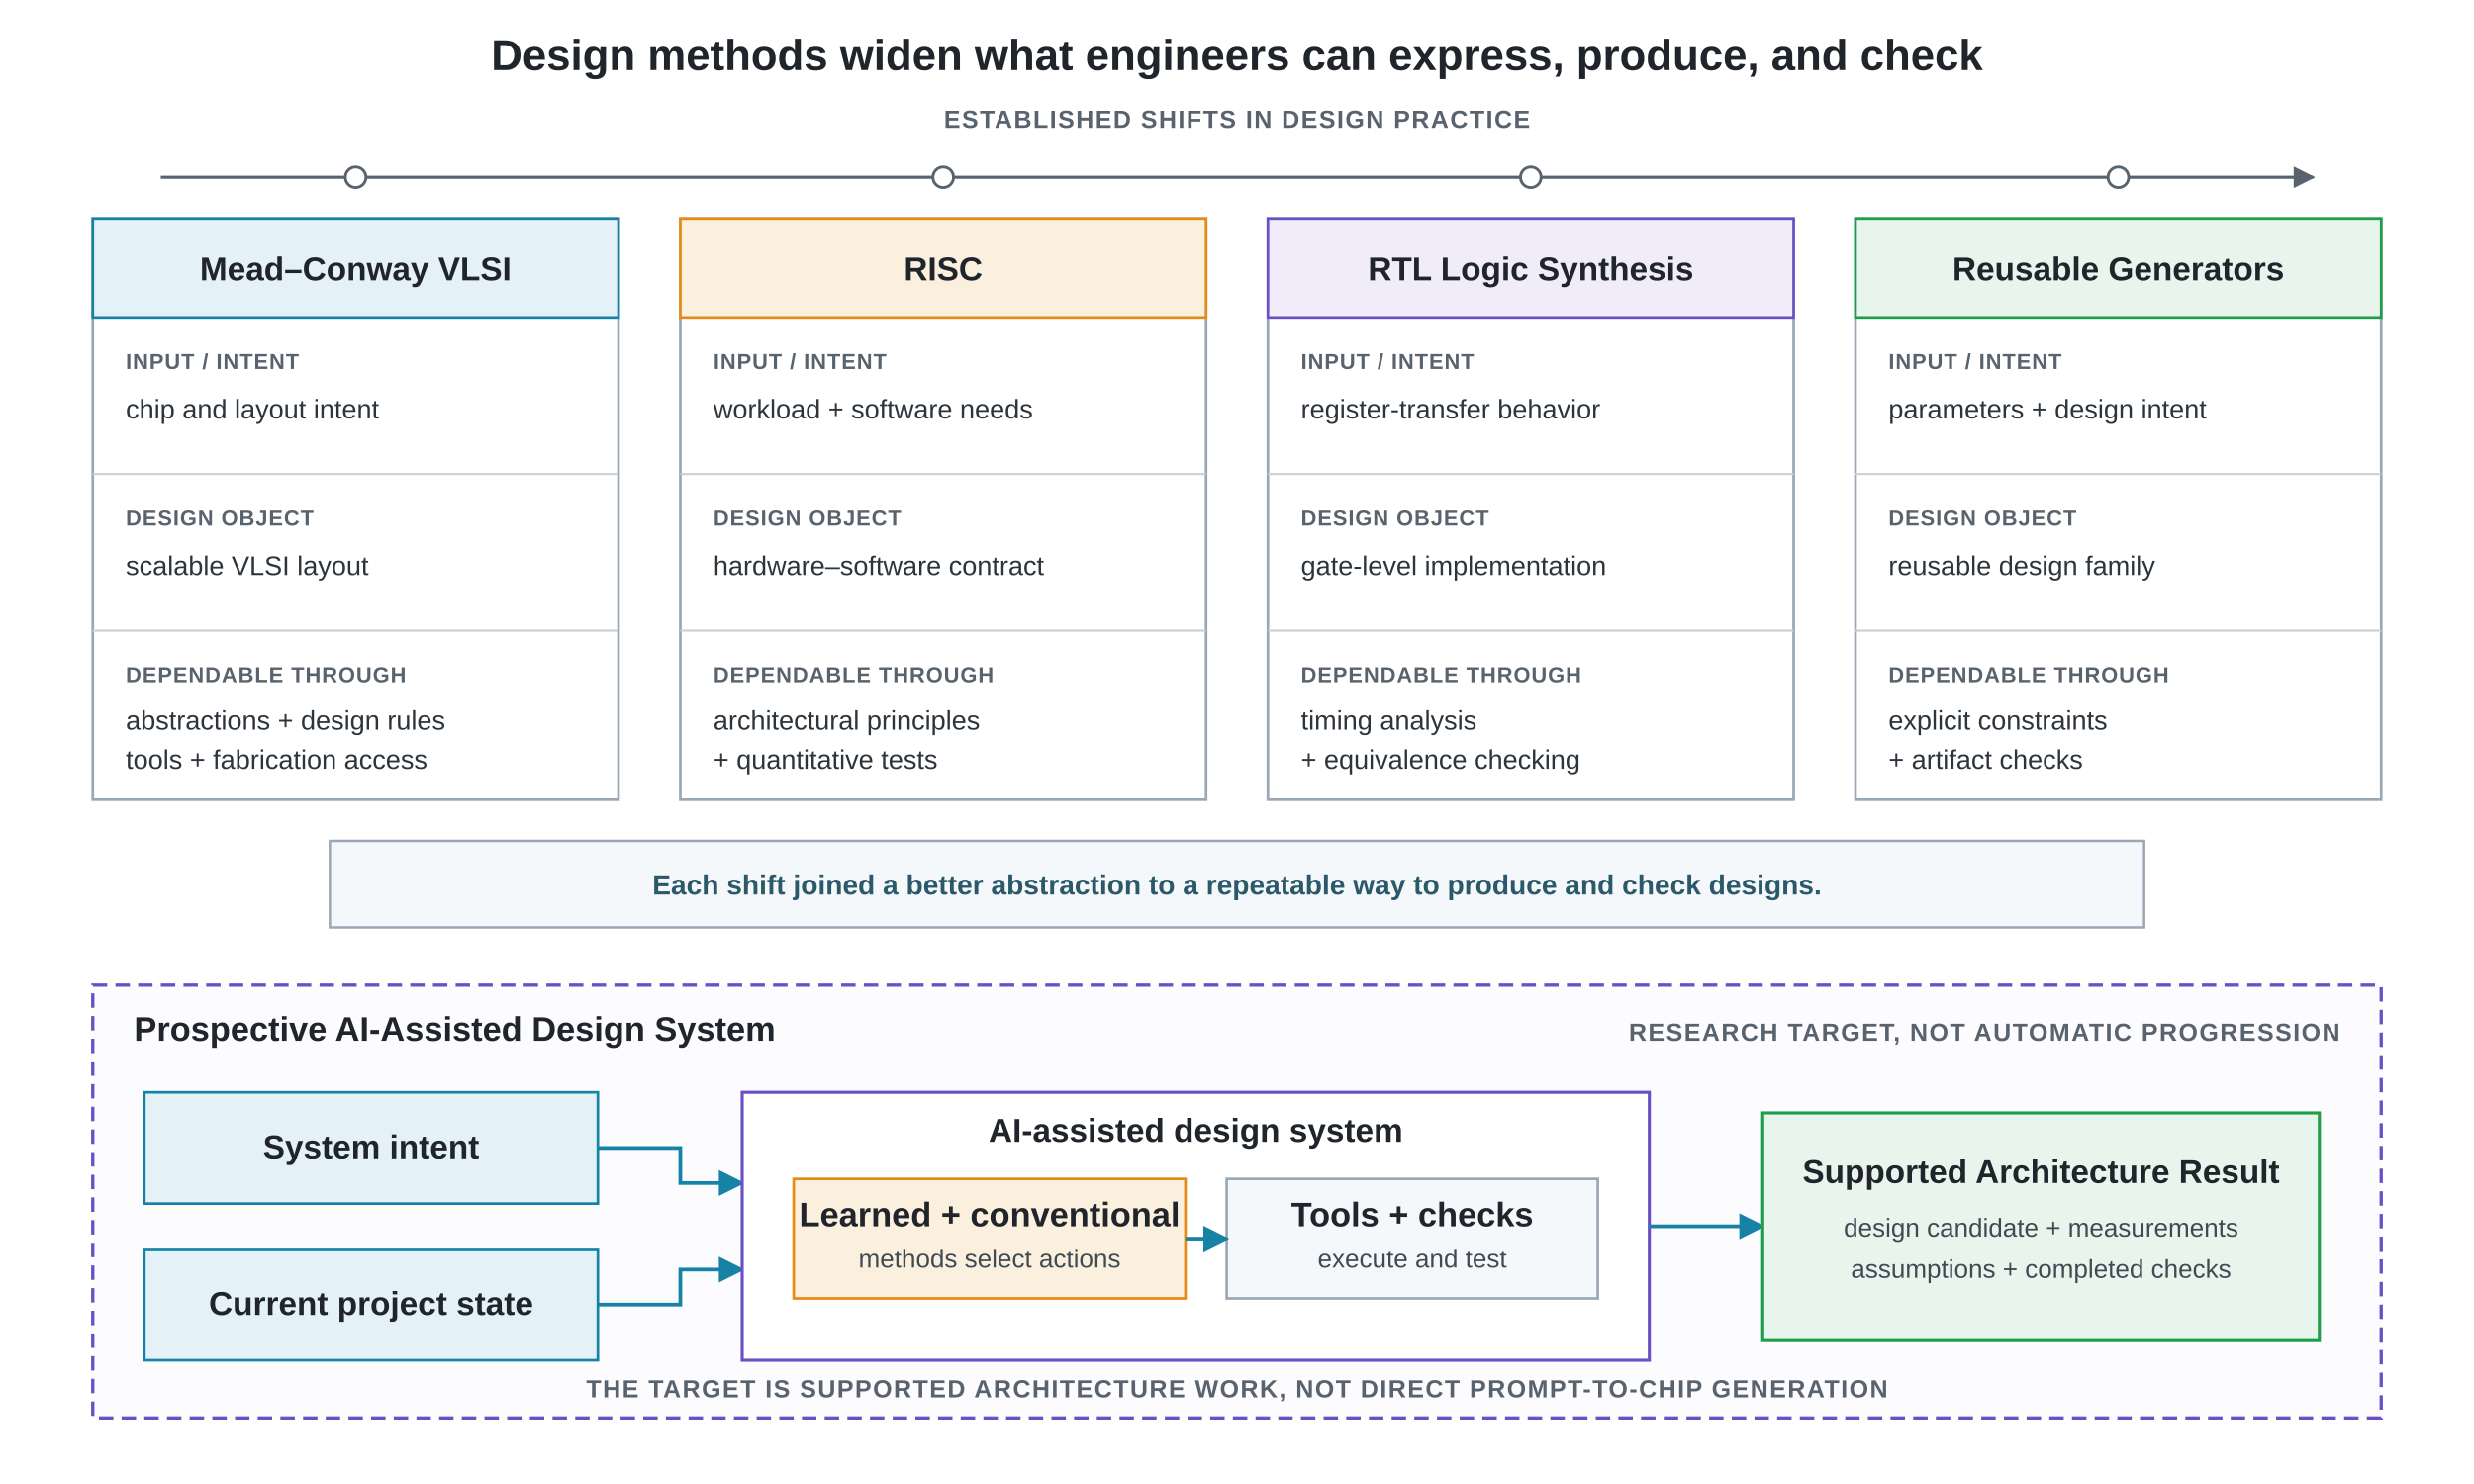
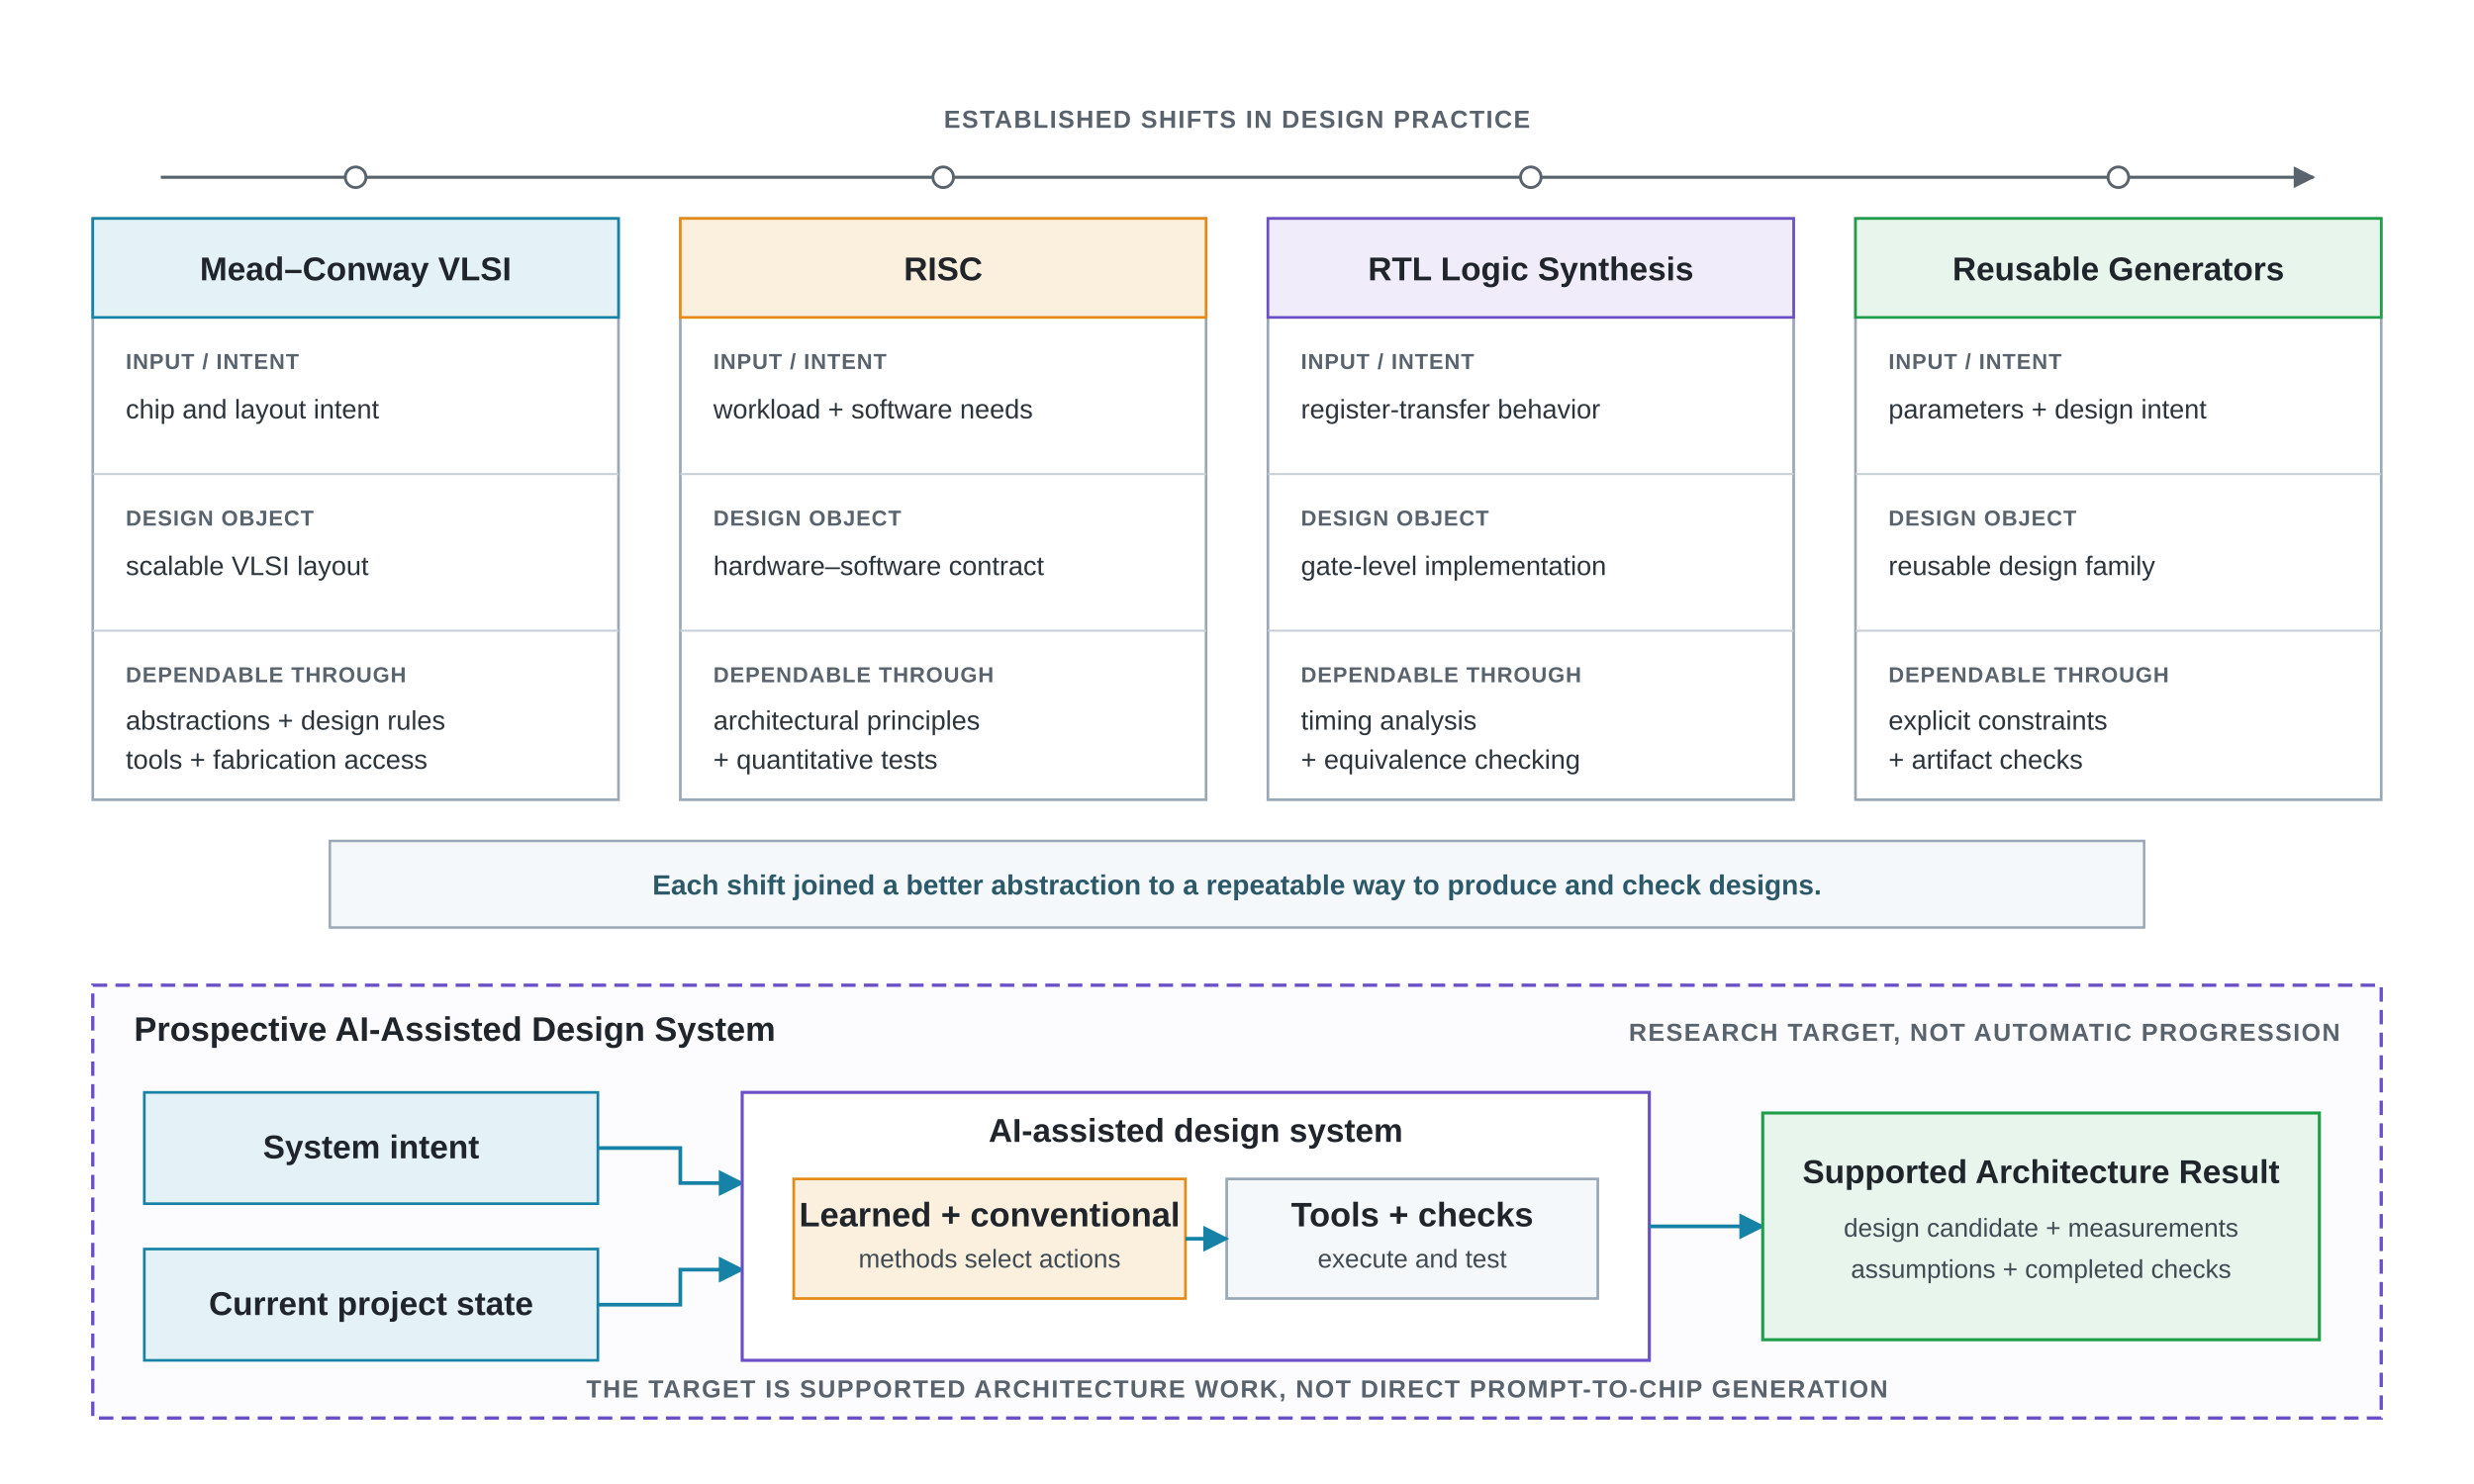
<svg xmlns="http://www.w3.org/2000/svg" viewBox="0 0 1200 720" role="img" aria-labelledby="title desc">
  <defs>
    <marker id="arrow-gray" viewBox="0 0 10 10" refX="9" refY="5" markerWidth="7" markerHeight="7" orient="auto">
      <path d="M 0 0 L 10 5 L 0 10 z" fill="#59636D" />
    </marker>
    <marker id="arrow-blue" viewBox="0 0 10 10" refX="9" refY="5" markerWidth="7" markerHeight="7" orient="auto">
      <path d="M 0 0 L 10 5 L 0 10 z" fill="#1683A6" />
    </marker>
    <style>
      .font { font-family: Arial, Helvetica, sans-serif; }
-       .figure-title { font-size: 21px; font-weight: 700; fill: #20252B; }
      .eyebrow { font-size: 12px; font-weight: 700; fill: #59636D; letter-spacing: 0.7px; }
      .stage-title { font-size: 16px; font-weight: 700; fill: #20252B; }
      .field { font-size: 10.5px; font-weight: 700; fill: #59636D; letter-spacing: 0.45px; }
      .value { font-size: 13px; fill: #2D353C; }
      .note { font-size: 13.5px; font-weight: 700; fill: #2B596A; }
      .panel-title { font-size: 16.5px; font-weight: 700; fill: #20252B; }
      .panel-sub { font-size: 12.5px; fill: #3F4A53; }
      .history-card { fill: #FFFFFF; stroke: #9AA8B5; stroke-width: 1.3; }
      .history-head-blue { fill: #E4F1F6; stroke: #1683A6; stroke-width: 1.3; }
      .history-head-orange { fill: #FBF0DE; stroke: #E68A17; stroke-width: 1.3; }
      .history-head-purple { fill: #F0ECFA; stroke: #6A4FC7; stroke-width: 1.3; }
      .history-head-green { fill: #E7F5EC; stroke: #1E9E48; stroke-width: 1.3; }
      .divider { stroke: #C8D0D7; stroke-width: 1; }
      .timeline { fill: none; stroke: #59636D; stroke-width: 1.5; }
      .timeline-node { fill: #FFFFFF; stroke: #59636D; stroke-width: 1.4; }
      .synthesis { fill: #F5F8FA; stroke: #9AA8B5; stroke-width: 1.2; }
      .prospective { fill: #FCFBFE; stroke: #6A4FC7; stroke-width: 1.6; stroke-dasharray: 7 4; }
      .input { fill: #E4F1F6; stroke: #1683A6; stroke-width: 1.3; }
      .method { fill: #FBF0DE; stroke: #E68A17; stroke-width: 1.3; }
      .tool { fill: #F5F8FA; stroke: #9AA8B5; stroke-width: 1.3; }
      .result { fill: #E7F5EC; stroke: #1E9E48; stroke-width: 1.5; }
      .flow { fill: none; stroke: #1683A6; stroke-width: 1.8; }
    </style>
  </defs>
  <rect width="1200" height="720" fill="#FFFFFF" />
  <g class="font">
-     <text class="figure-title" x="600" y="34" text-anchor="middle">Design methods widen what engineers can express, produce, and check</text>
    <text class="eyebrow" x="600" y="62" text-anchor="middle">ESTABLISHED SHIFTS IN DESIGN PRACTICE</text>
    <line class="timeline" x1="78" y1="86" x2="1122" y2="86" marker-end="url(#arrow-gray)" />
    <circle class="timeline-node" cx="172.5" cy="86" r="5" />
    <circle class="timeline-node" cx="457.5" cy="86" r="5" />
    <circle class="timeline-node" cx="742.5" cy="86" r="5" />
    <circle class="timeline-node" cx="1027.5" cy="86" r="5" />
    <rect class="history-card" x="45" y="106" width="255" height="282" />
    <rect class="history-head-blue" x="45" y="106" width="255" height="48" />
    <text class="stage-title" x="172.5" y="136" text-anchor="middle">Mead–Conway VLSI</text>
    <line class="divider" x1="45" y1="230" x2="300" y2="230" />
    <line class="divider" x1="45" y1="306" x2="300" y2="306" />
    <text class="field" x="61" y="179">INPUT / INTENT</text>
    <text class="value" x="61" y="203">chip and layout intent</text>
    <text class="field" x="61" y="255">DESIGN OBJECT</text>
    <text class="value" x="61" y="279">scalable VLSI layout</text>
    <text class="field" x="61" y="331">DEPENDABLE THROUGH</text>
    <text class="value" x="61" y="354">abstractions + design rules</text>
    <text class="value" x="61" y="373">tools + fabrication access</text>
    <rect class="history-card" x="330" y="106" width="255" height="282" />
    <rect class="history-head-orange" x="330" y="106" width="255" height="48" />
    <text class="stage-title" x="457.5" y="136" text-anchor="middle">RISC</text>
    <line class="divider" x1="330" y1="230" x2="585" y2="230" />
    <line class="divider" x1="330" y1="306" x2="585" y2="306" />
    <text class="field" x="346" y="179">INPUT / INTENT</text>
    <text class="value" x="346" y="203">workload + software needs</text>
    <text class="field" x="346" y="255">DESIGN OBJECT</text>
    <text class="value" x="346" y="279">hardware–software contract</text>
    <text class="field" x="346" y="331">DEPENDABLE THROUGH</text>
    <text class="value" x="346" y="354">architectural principles</text>
    <text class="value" x="346" y="373">+ quantitative tests</text>
    <rect class="history-card" x="615" y="106" width="255" height="282" />
    <rect class="history-head-purple" x="615" y="106" width="255" height="48" />
    <text class="stage-title" x="742.5" y="136" text-anchor="middle">RTL Logic Synthesis</text>
    <line class="divider" x1="615" y1="230" x2="870" y2="230" />
    <line class="divider" x1="615" y1="306" x2="870" y2="306" />
    <text class="field" x="631" y="179">INPUT / INTENT</text>
    <text class="value" x="631" y="203">register-transfer behavior</text>
    <text class="field" x="631" y="255">DESIGN OBJECT</text>
    <text class="value" x="631" y="279">gate-level implementation</text>
    <text class="field" x="631" y="331">DEPENDABLE THROUGH</text>
    <text class="value" x="631" y="354">timing analysis</text>
    <text class="value" x="631" y="373">+ equivalence checking</text>
    <rect class="history-card" x="900" y="106" width="255" height="282" />
    <rect class="history-head-green" x="900" y="106" width="255" height="48" />
    <text class="stage-title" x="1027.5" y="136" text-anchor="middle">Reusable Generators</text>
    <line class="divider" x1="900" y1="230" x2="1155" y2="230" />
    <line class="divider" x1="900" y1="306" x2="1155" y2="306" />
    <text class="field" x="916" y="179">INPUT / INTENT</text>
    <text class="value" x="916" y="203">parameters + design intent</text>
    <text class="field" x="916" y="255">DESIGN OBJECT</text>
    <text class="value" x="916" y="279">reusable design family</text>
    <text class="field" x="916" y="331">DEPENDABLE THROUGH</text>
    <text class="value" x="916" y="354">explicit constraints</text>
    <text class="value" x="916" y="373">+ artifact checks</text>
    <rect class="synthesis" x="160" y="408" width="880" height="42" />
    <text class="note" x="600" y="434" text-anchor="middle">Each shift joined a better abstraction to a repeatable way to produce and check designs.</text>
    <rect class="prospective" x="45" y="478" width="1110" height="210" />
    <text class="panel-title" x="65" y="505">Prospective AI-Assisted Design System</text>
    <text class="eyebrow" x="1135" y="505" text-anchor="end">RESEARCH TARGET, NOT AUTOMATIC PROGRESSION</text>
    <rect class="input" x="70" y="530" width="220" height="54" />
    <text class="stage-title" x="180" y="562" text-anchor="middle">System intent</text>
    <rect class="input" x="70" y="606" width="220" height="54" />
    <text class="stage-title" x="180" y="638" text-anchor="middle">Current project state</text>
    <path class="flow" d="M 290 557 H 330 V 574 H 360" marker-end="url(#arrow-blue)" />
    <path class="flow" d="M 290 633 H 330 V 616 H 360" marker-end="url(#arrow-blue)" />
    <rect x="360" y="530" width="440" height="130" fill="#FFFFFF" stroke="#6A4FC7" stroke-width="1.5" />
    <text class="stage-title" x="580" y="554" text-anchor="middle">AI-assisted design system</text>
    <rect class="method" x="385" y="572" width="190" height="58" />
    <text class="panel-title" x="480" y="595" text-anchor="middle">Learned + conventional</text>
    <text class="panel-sub" x="480" y="615" text-anchor="middle">methods select actions</text>
    <rect class="tool" x="595" y="572" width="180" height="58" />
    <text class="panel-title" x="685" y="595" text-anchor="middle">Tools + checks</text>
    <text class="panel-sub" x="685" y="615" text-anchor="middle">execute and test</text>
    <line class="flow" x1="575" y1="601" x2="595" y2="601" marker-end="url(#arrow-blue)" />
    <line class="flow" x1="800" y1="595" x2="855" y2="595" marker-end="url(#arrow-blue)" />
    <rect class="result" x="855" y="540" width="270" height="110" />
    <text class="stage-title" x="990" y="574" text-anchor="middle">Supported Architecture Result</text>
    <text class="panel-sub" x="990" y="600" text-anchor="middle">design candidate + measurements</text>
    <text class="panel-sub" x="990" y="620" text-anchor="middle">assumptions + completed checks</text>
    <text class="eyebrow" x="600" y="678" text-anchor="middle">THE TARGET IS SUPPORTED ARCHITECTURE WORK, NOT DIRECT PROMPT-TO-CHIP GENERATION</text>
  </g>
</svg>
